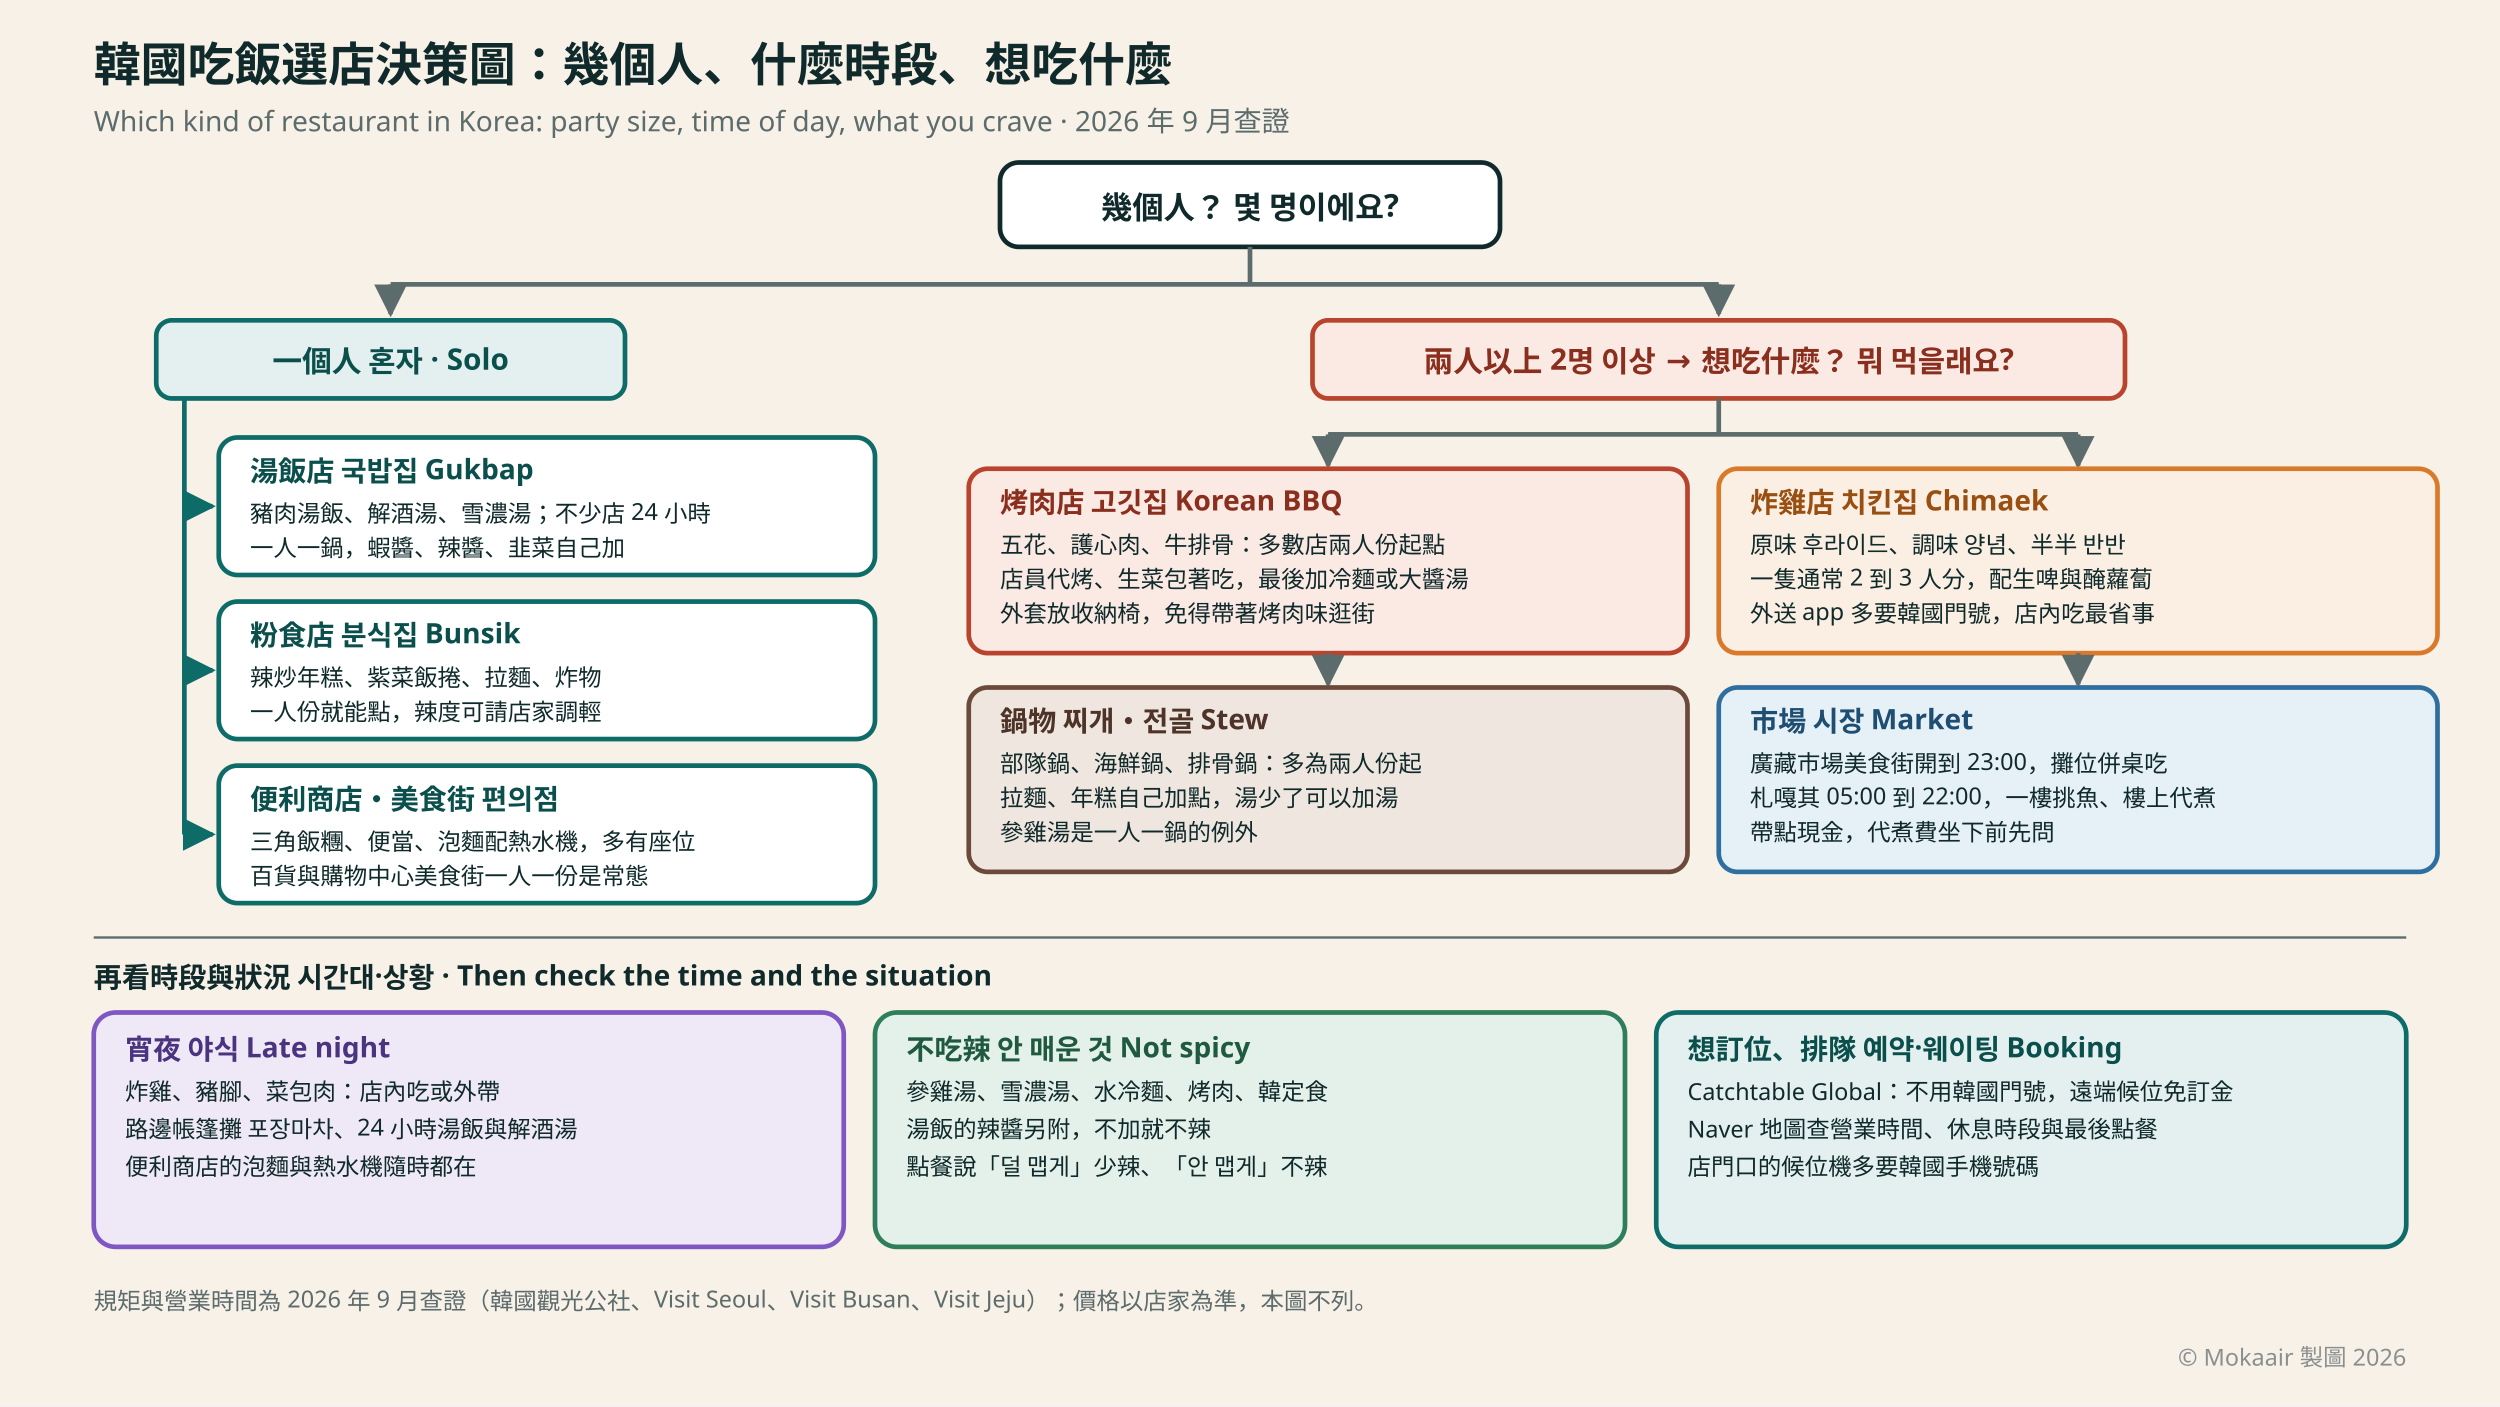
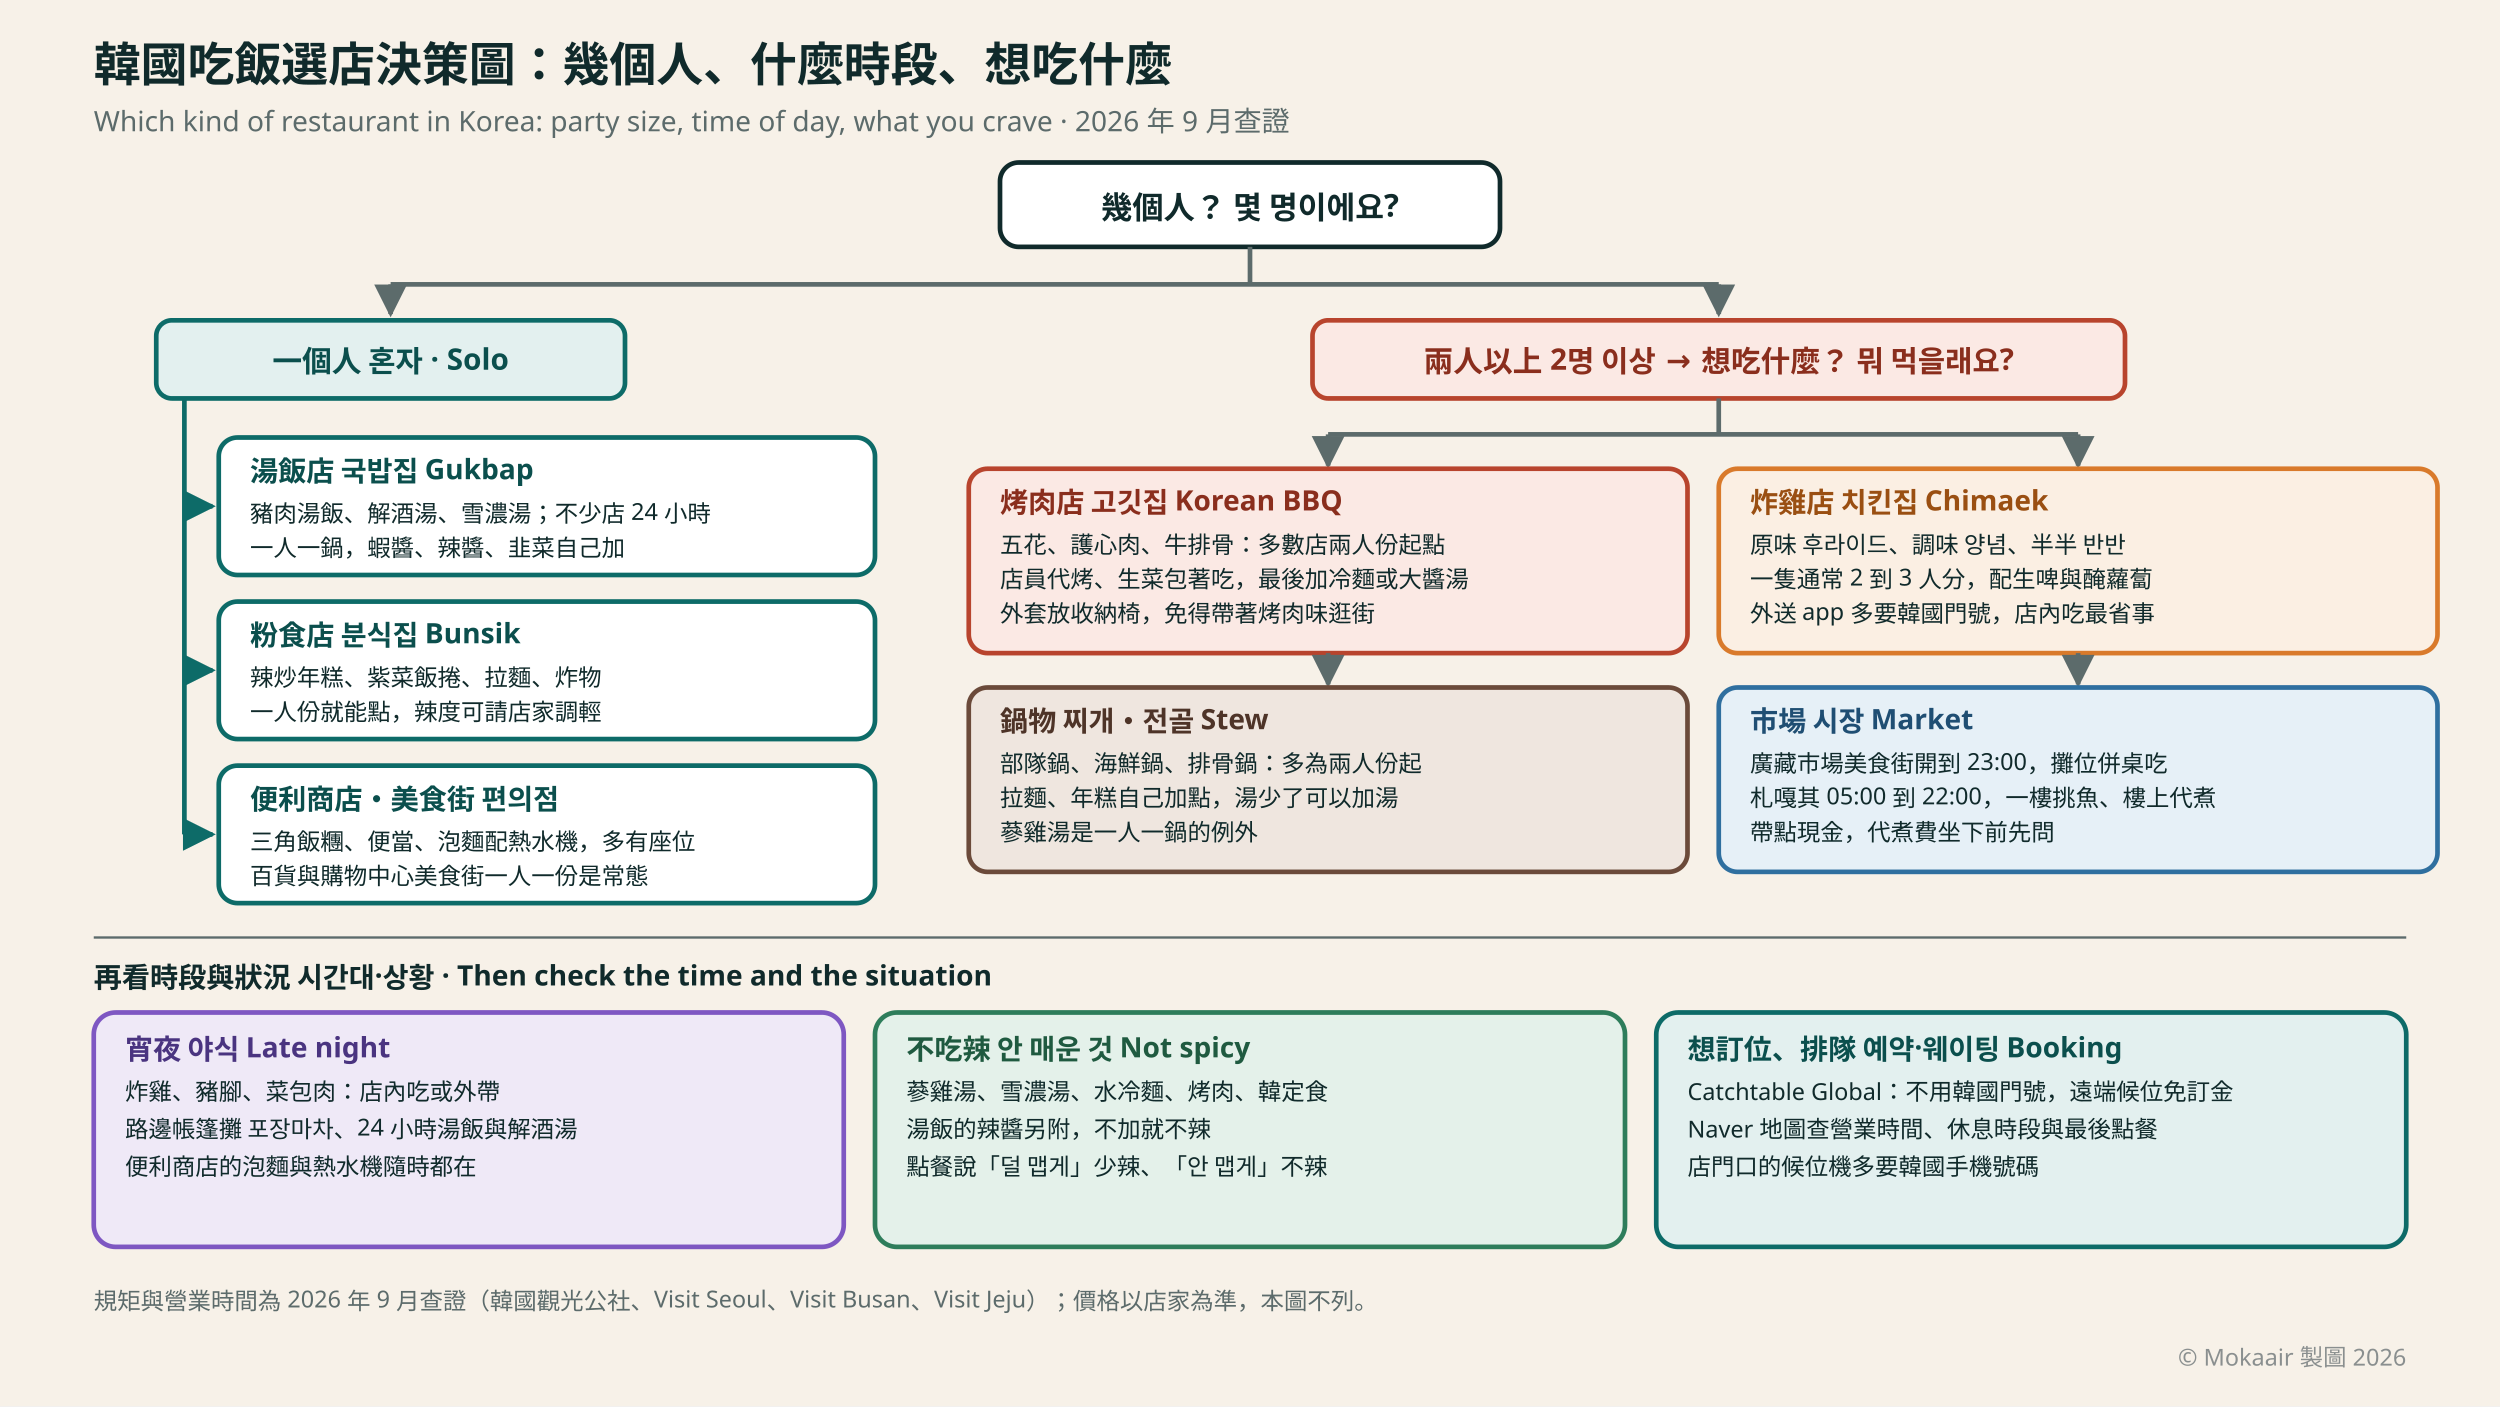
<svg xmlns="http://www.w3.org/2000/svg" viewBox="0 0 1600 900" width="1600" height="900" role="img" aria-labelledby="title desc" font-family="'Noto Sans TC','Noto Sans KR','PingFang TC','Microsoft JhengHei','Apple SD Gothic Neo',system-ui,sans-serif">
  <rect width="1600" height="900" fill="#F7F1E8" />
  <defs>
    <marker id="arrow" viewBox="0 0 10 10" refX="9" refY="5" markerWidth="7" markerHeight="7" orient="auto">
      <path d="M 0 0 L 10 5 L 0 10 z" fill="#5C6B6B" />
    </marker>
    <marker id="arrowTeal" viewBox="0 0 10 10" refX="9" refY="5" markerWidth="7" markerHeight="7" orient="auto">
      <path d="M 0 0 L 10 5 L 0 10 z" fill="#0D6B68" />
    </marker>
  </defs>
  <text x="60" y="52" font-size="30" font-weight="700" fill="#102A2B">韓國吃飯選店決策圖：幾個人、什麼時段、想吃什麼</text>
  <text x="60" y="84" font-size="18" fill="#5C6B6B">Which kind of restaurant in Korea: party size, time of day, what you crave · 2026 年 9 月查證</text>
  <rect x="640" y="104" width="320" height="54" rx="12" fill="#FFFFFF" stroke="#102A2B" stroke-width="3" />
  <text x="800" y="140" font-size="20" font-weight="700" fill="#102A2B" text-anchor="middle">幾個人？ 몇 명이에요?</text>
  <path d="M 800 158 L 800 182" stroke="#5C6B6B" stroke-width="3" fill="none" />
  <path d="M 250 182 L 1100 182" stroke="#5C6B6B" stroke-width="3" fill="none" />
  <path d="M 250 182 L 250 201" stroke="#5C6B6B" stroke-width="3" fill="none" marker-end="url(#arrow)" />
  <path d="M 1100 182 L 1100 201" stroke="#5C6B6B" stroke-width="3" fill="none" marker-end="url(#arrow)" />
  <rect x="100" y="205" width="300" height="50" rx="10" fill="#E3F0EF" stroke="#0D6B68" stroke-width="3" />
  <text x="250" y="238" font-size="19" font-weight="700" fill="#0B4F4D" text-anchor="middle">一個人 혼자 · Solo</text>
  <path d="M 118 255 L 118 534" stroke="#0D6B68" stroke-width="3" fill="none" />
  <path d="M 118 324 L 136 324" stroke="#0D6B68" stroke-width="3" fill="none" marker-end="url(#arrowTeal)" />
  <path d="M 118 429 L 136 429" stroke="#0D6B68" stroke-width="3" fill="none" marker-end="url(#arrowTeal)" />
  <path d="M 118 534 L 136 534" stroke="#0D6B68" stroke-width="3" fill="none" marker-end="url(#arrowTeal)" />
  <rect x="140" y="280" width="420" height="88" rx="12" fill="#FFFFFF" stroke="#0D6B68" stroke-width="3" />
  <text x="160" y="308" font-size="18" font-weight="700" fill="#0B4F4D">湯飯店 국밥집 Gukbap</text>
  <text x="160" y="334" font-size="15" fill="#102A2B">豬肉湯飯、解酒湯、雪濃湯；不少店 24 小時</text>
  <text x="160" y="356" font-size="15" fill="#102A2B">一人一鍋，蝦醬、辣醬、韭菜自己加</text>
  <rect x="140" y="385" width="420" height="88" rx="12" fill="#FFFFFF" stroke="#0D6B68" stroke-width="3" />
  <text x="160" y="413" font-size="18" font-weight="700" fill="#0B4F4D">粉食店 분식집 Bunsik</text>
  <text x="160" y="439" font-size="15" fill="#102A2B">辣炒年糕、紫菜飯捲、拉麵、炸物</text>
  <text x="160" y="461" font-size="15" fill="#102A2B">一人份就能點，辣度可請店家調輕</text>
  <rect x="140" y="490" width="420" height="88" rx="12" fill="#FFFFFF" stroke="#0D6B68" stroke-width="3" />
  <text x="160" y="518" font-size="18" font-weight="700" fill="#0B4F4D">便利商店・美食街 편의점</text>
  <text x="160" y="544" font-size="15" fill="#102A2B">三角飯糰、便當、泡麵配熱水機，多有座位</text>
  <text x="160" y="566" font-size="15" fill="#102A2B">百貨與購物中心美食街一人一份是常態</text>
  <rect x="840" y="205" width="520" height="50" rx="10" fill="#FBE9E4" stroke="#B8442D" stroke-width="3" />
  <text x="1100" y="238" font-size="19" font-weight="700" fill="#8A2E1D" text-anchor="middle">兩人以上 2명 이상 → 想吃什麼？ 뭐 먹을래요?</text>
  <path d="M 1100 255 L 1100 278" stroke="#5C6B6B" stroke-width="3" fill="none" />
  <path d="M 850 278 L 1330 278" stroke="#5C6B6B" stroke-width="3" fill="none" />
  <path d="M 850 278 L 850 298" stroke="#5C6B6B" stroke-width="3" fill="none" marker-end="url(#arrow)" />
  <path d="M 1330 278 L 1330 298" stroke="#5C6B6B" stroke-width="3" fill="none" marker-end="url(#arrow)" />
  <rect x="620" y="300" width="460" height="118" rx="12" fill="#FBE9E4" stroke="#B8442D" stroke-width="3" />
  <text x="640" y="328" font-size="18" font-weight="700" fill="#8A2E1D">烤肉店 고깃집 Korean BBQ</text>
  <text x="640" y="354" font-size="15" fill="#102A2B">五花、護心肉、牛排骨：多數店兩人份起點</text>
  <text x="640" y="376" font-size="15" fill="#102A2B">店員代烤、生菜包著吃，最後加冷麵或大醬湯</text>
  <text x="640" y="398" font-size="15" fill="#102A2B">外套放收納椅，免得帶著烤肉味逛街</text>
  <rect x="1100" y="300" width="460" height="118" rx="12" fill="#FBEFE3" stroke="#D97A2B" stroke-width="3" />
  <text x="1120" y="328" font-size="18" font-weight="700" fill="#9A4F12">炸雞店 치킨집 Chimaek</text>
  <text x="1120" y="354" font-size="15" fill="#102A2B">原味 후라이드、調味 양념、半半 반반</text>
  <text x="1120" y="376" font-size="15" fill="#102A2B">一隻通常 2 到 3 人分，配生啤與醃蘿蔔</text>
  <text x="1120" y="398" font-size="15" fill="#102A2B">外送 app 多要韓國門號，店內吃最省事</text>
  <path d="M 850 418 L 850 438" stroke="#5C6B6B" stroke-width="3" fill="none" marker-end="url(#arrow)" />
  <path d="M 1330 418 L 1330 438" stroke="#5C6B6B" stroke-width="3" fill="none" marker-end="url(#arrow)" />
  <rect x="620" y="440" width="460" height="118" rx="12" fill="#EFE6DF" stroke="#6B4A3A" stroke-width="3" />
  <text x="640" y="468" font-size="18" font-weight="700" fill="#4E3428">鍋物 찌개・전골 Stew</text>
  <text x="640" y="494" font-size="15" fill="#102A2B">部隊鍋、海鮮鍋、排骨鍋：多為兩人份起</text>
  <text x="640" y="516" font-size="15" fill="#102A2B">拉麵、年糕自己加點，湯少了可以加湯</text>
-   <text x="640" y="538" font-size="15" fill="#102A2B">參雞湯是一人一鍋的例外</text>
+   <text x="640" y="538" font-size="15" fill="#102A2B">蔘雞湯是一人一鍋的例外</text>
  <rect x="1100" y="440" width="460" height="118" rx="12" fill="#E6F0F7" stroke="#2F6F9F" stroke-width="3" />
  <text x="1120" y="468" font-size="18" font-weight="700" fill="#1F4E73">市場 시장 Market</text>
  <text x="1120" y="494" font-size="15" fill="#102A2B">廣藏市場美食街開到 23:00，攤位併桌吃</text>
  <text x="1120" y="516" font-size="15" fill="#102A2B">札嘎其 05:00 到 22:00，一樓挑魚、樓上代煮</text>
  <text x="1120" y="538" font-size="15" fill="#102A2B">帶點現金，代煮費坐下前先問</text>
  <line x1="60" y1="600" x2="1540" y2="600" stroke="#5C6B6B" stroke-width="1.5" />
  <text x="60" y="632" font-size="18" font-weight="700" fill="#102A2B">再看時段與狀況 시간대·상황 · Then check the time and the situation</text>
  <rect x="60" y="648" width="480" height="150" rx="14" fill="#EFE9F7" stroke="#7E57C2" stroke-width="3" />
  <text x="80" y="678" font-size="18" font-weight="700" fill="#4A3480">宵夜 야식 Late night</text>
  <text x="80" y="704" font-size="15" fill="#102A2B">炸雞、豬腳、菜包肉：店內吃或外帶</text>
  <text x="80" y="728" font-size="15" fill="#102A2B">路邊帳篷攤 포장마차、24 小時湯飯與解酒湯</text>
  <text x="80" y="752" font-size="15" fill="#102A2B">便利商店的泡麵與熱水機隨時都在</text>
  <rect x="560" y="648" width="480" height="150" rx="14" fill="#E4F1EA" stroke="#2E7D5B" stroke-width="3" />
  <text x="580" y="678" font-size="18" font-weight="700" fill="#1F5A40">不吃辣 안 매운 것 Not spicy</text>
-   <text x="580" y="704" font-size="15" fill="#102A2B">參雞湯、雪濃湯、水冷麵、烤肉、韓定食</text>
+   <text x="580" y="704" font-size="15" fill="#102A2B">蔘雞湯、雪濃湯、水冷麵、烤肉、韓定食</text>
  <text x="580" y="728" font-size="15" fill="#102A2B">湯飯的辣醬另附，不加就不辣</text>
  <text x="580" y="752" font-size="15" fill="#102A2B">點餐說「덜 맵게」少辣、「안 맵게」不辣</text>
  <rect x="1060" y="648" width="480" height="150" rx="14" fill="#E3F0EF" stroke="#0D6B68" stroke-width="3" />
  <text x="1080" y="678" font-size="18" font-weight="700" fill="#0B4F4D">想訂位、排隊 예약·웨이팅 Booking</text>
  <text x="1080" y="704" font-size="15" fill="#102A2B">Catchtable Global：不用韓國門號，遠端候位免訂金</text>
  <text x="1080" y="728" font-size="15" fill="#102A2B">Naver 地圖查營業時間、休息時段與最後點餐</text>
  <text x="1080" y="752" font-size="15" fill="#102A2B">店門口的候位機多要韓國手機號碼</text>
  <text x="60" y="838" font-size="15" fill="#5C6B6B">規矩與營業時間為 2026 年 9 月查證（韓國觀光公社、Visit Seoul、Visit Busan、Visit Jeju）；價格以店家為準，本圖不列。</text>
  <text x="1540" y="874" font-size="15" fill="#8A8F8F" text-anchor="end">© Mokaair 製圖 2026</text>
</svg>
